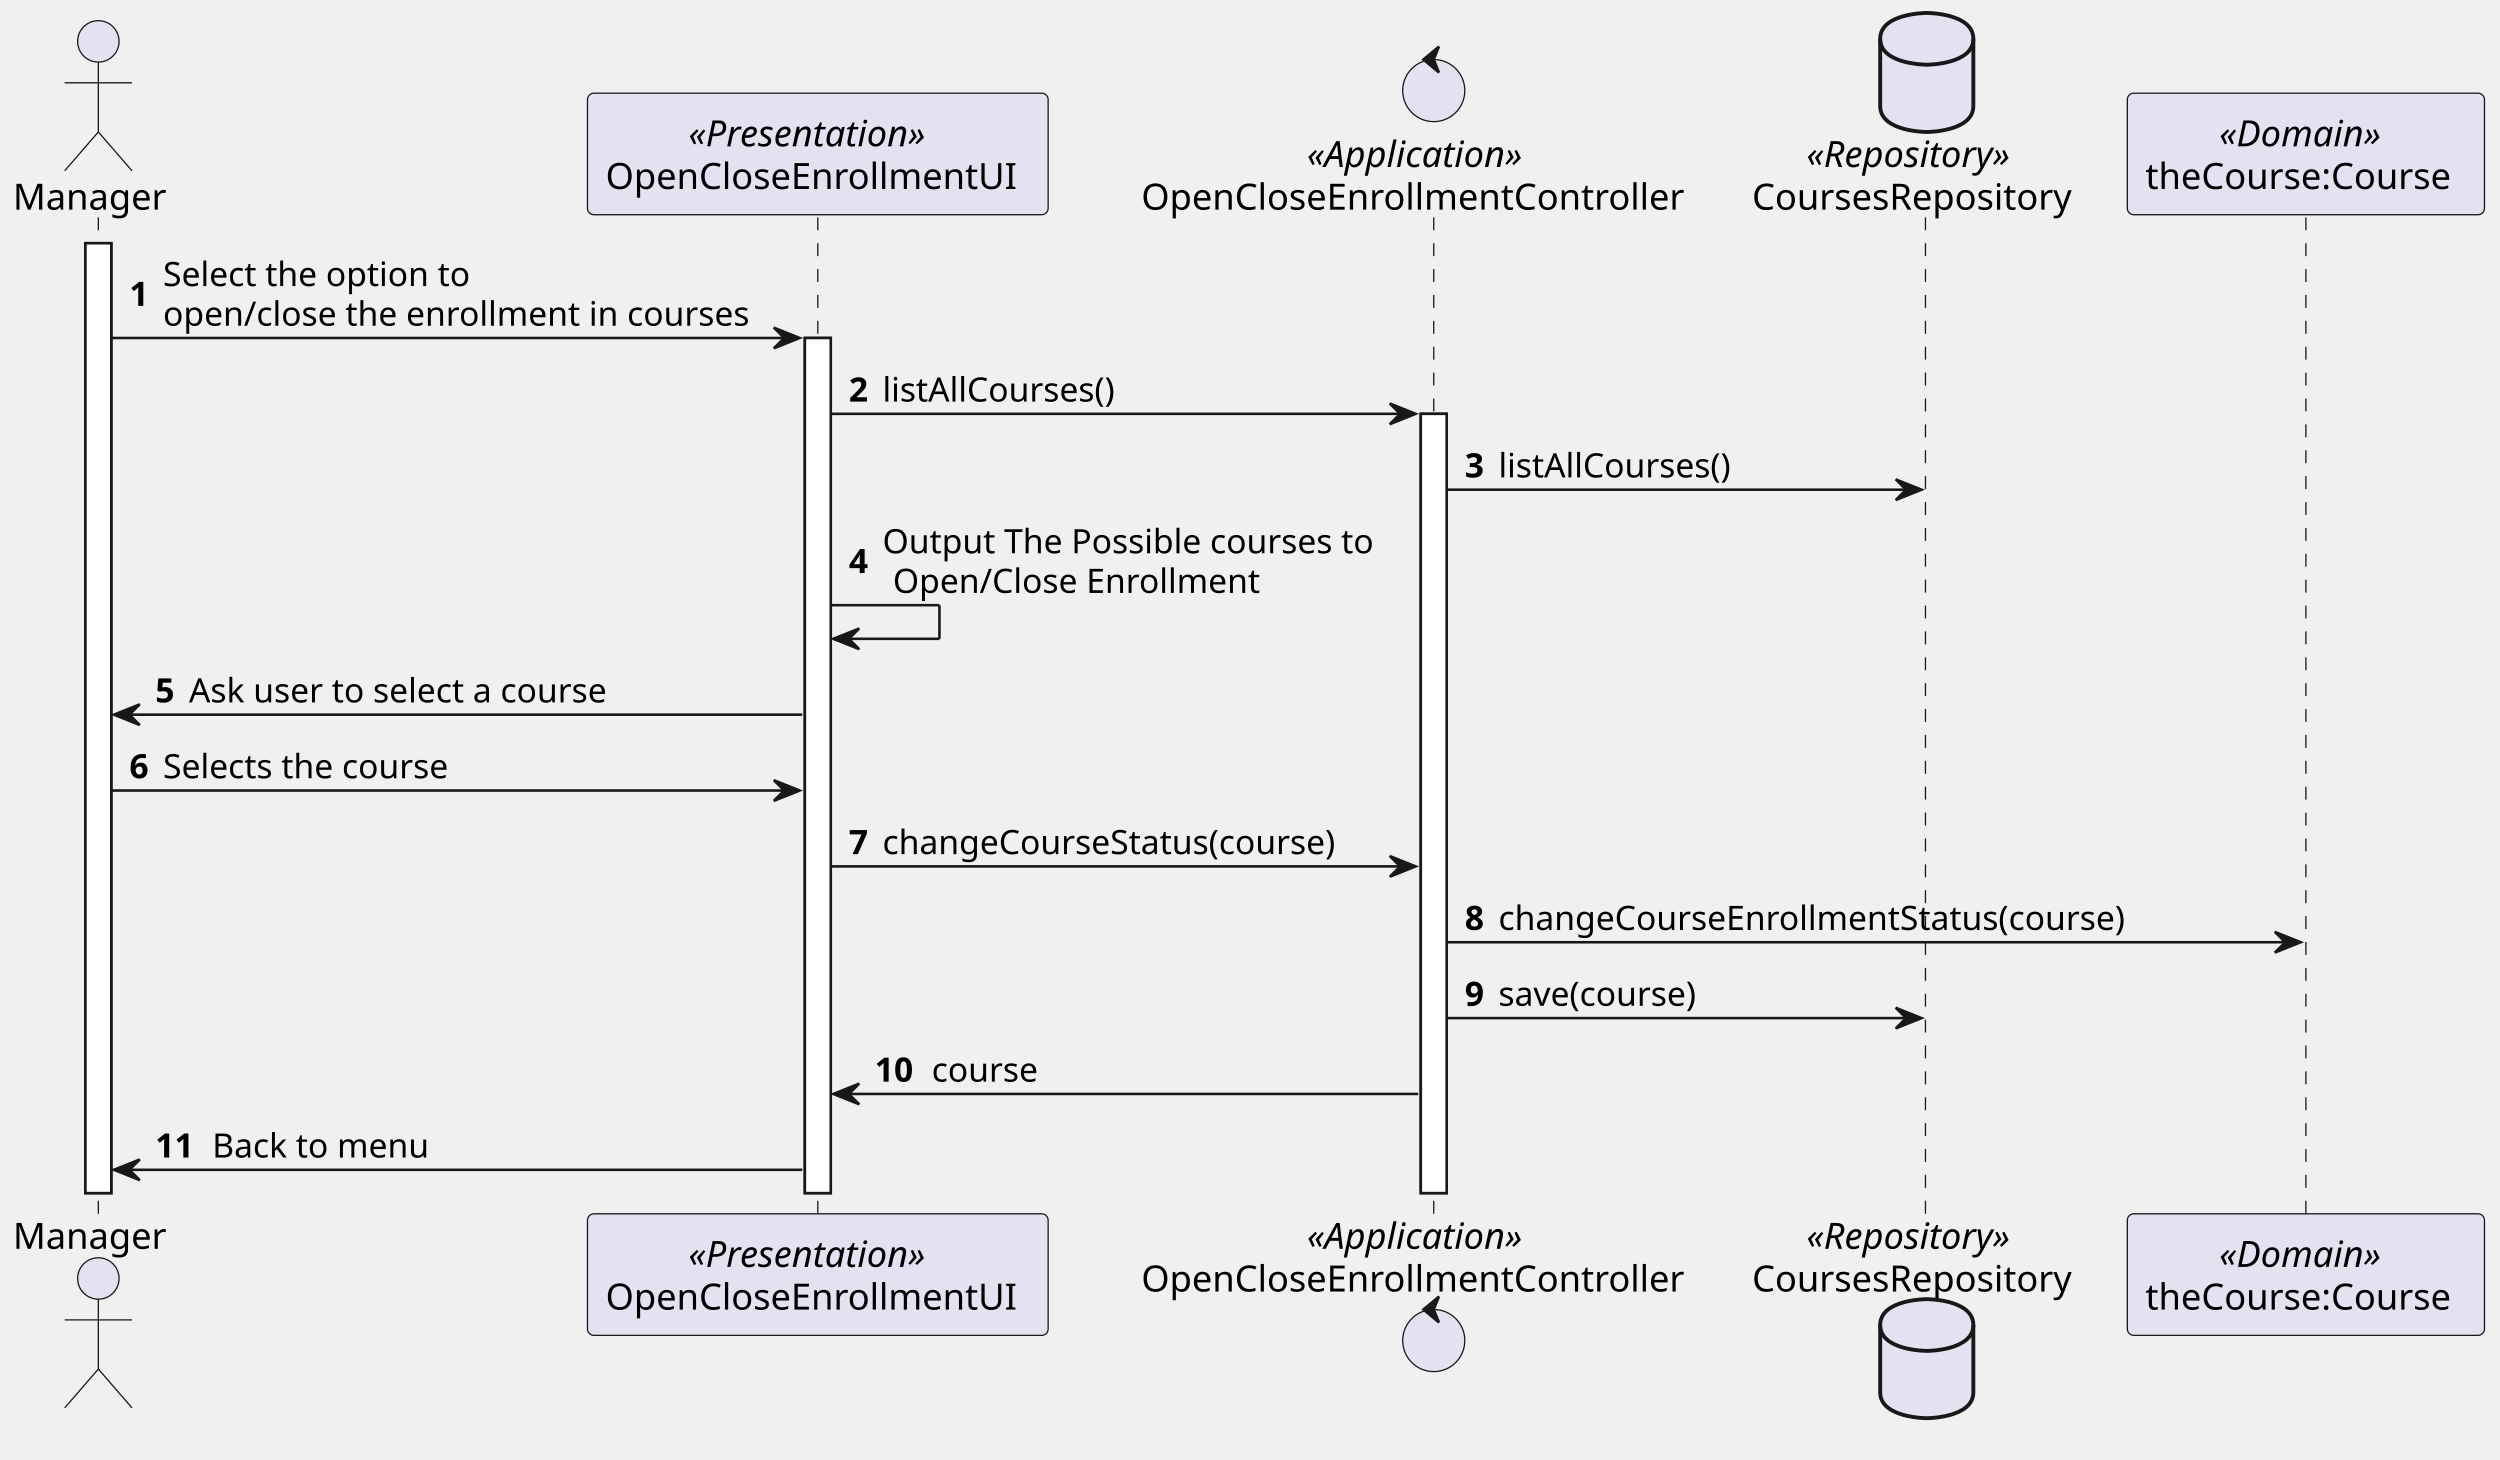
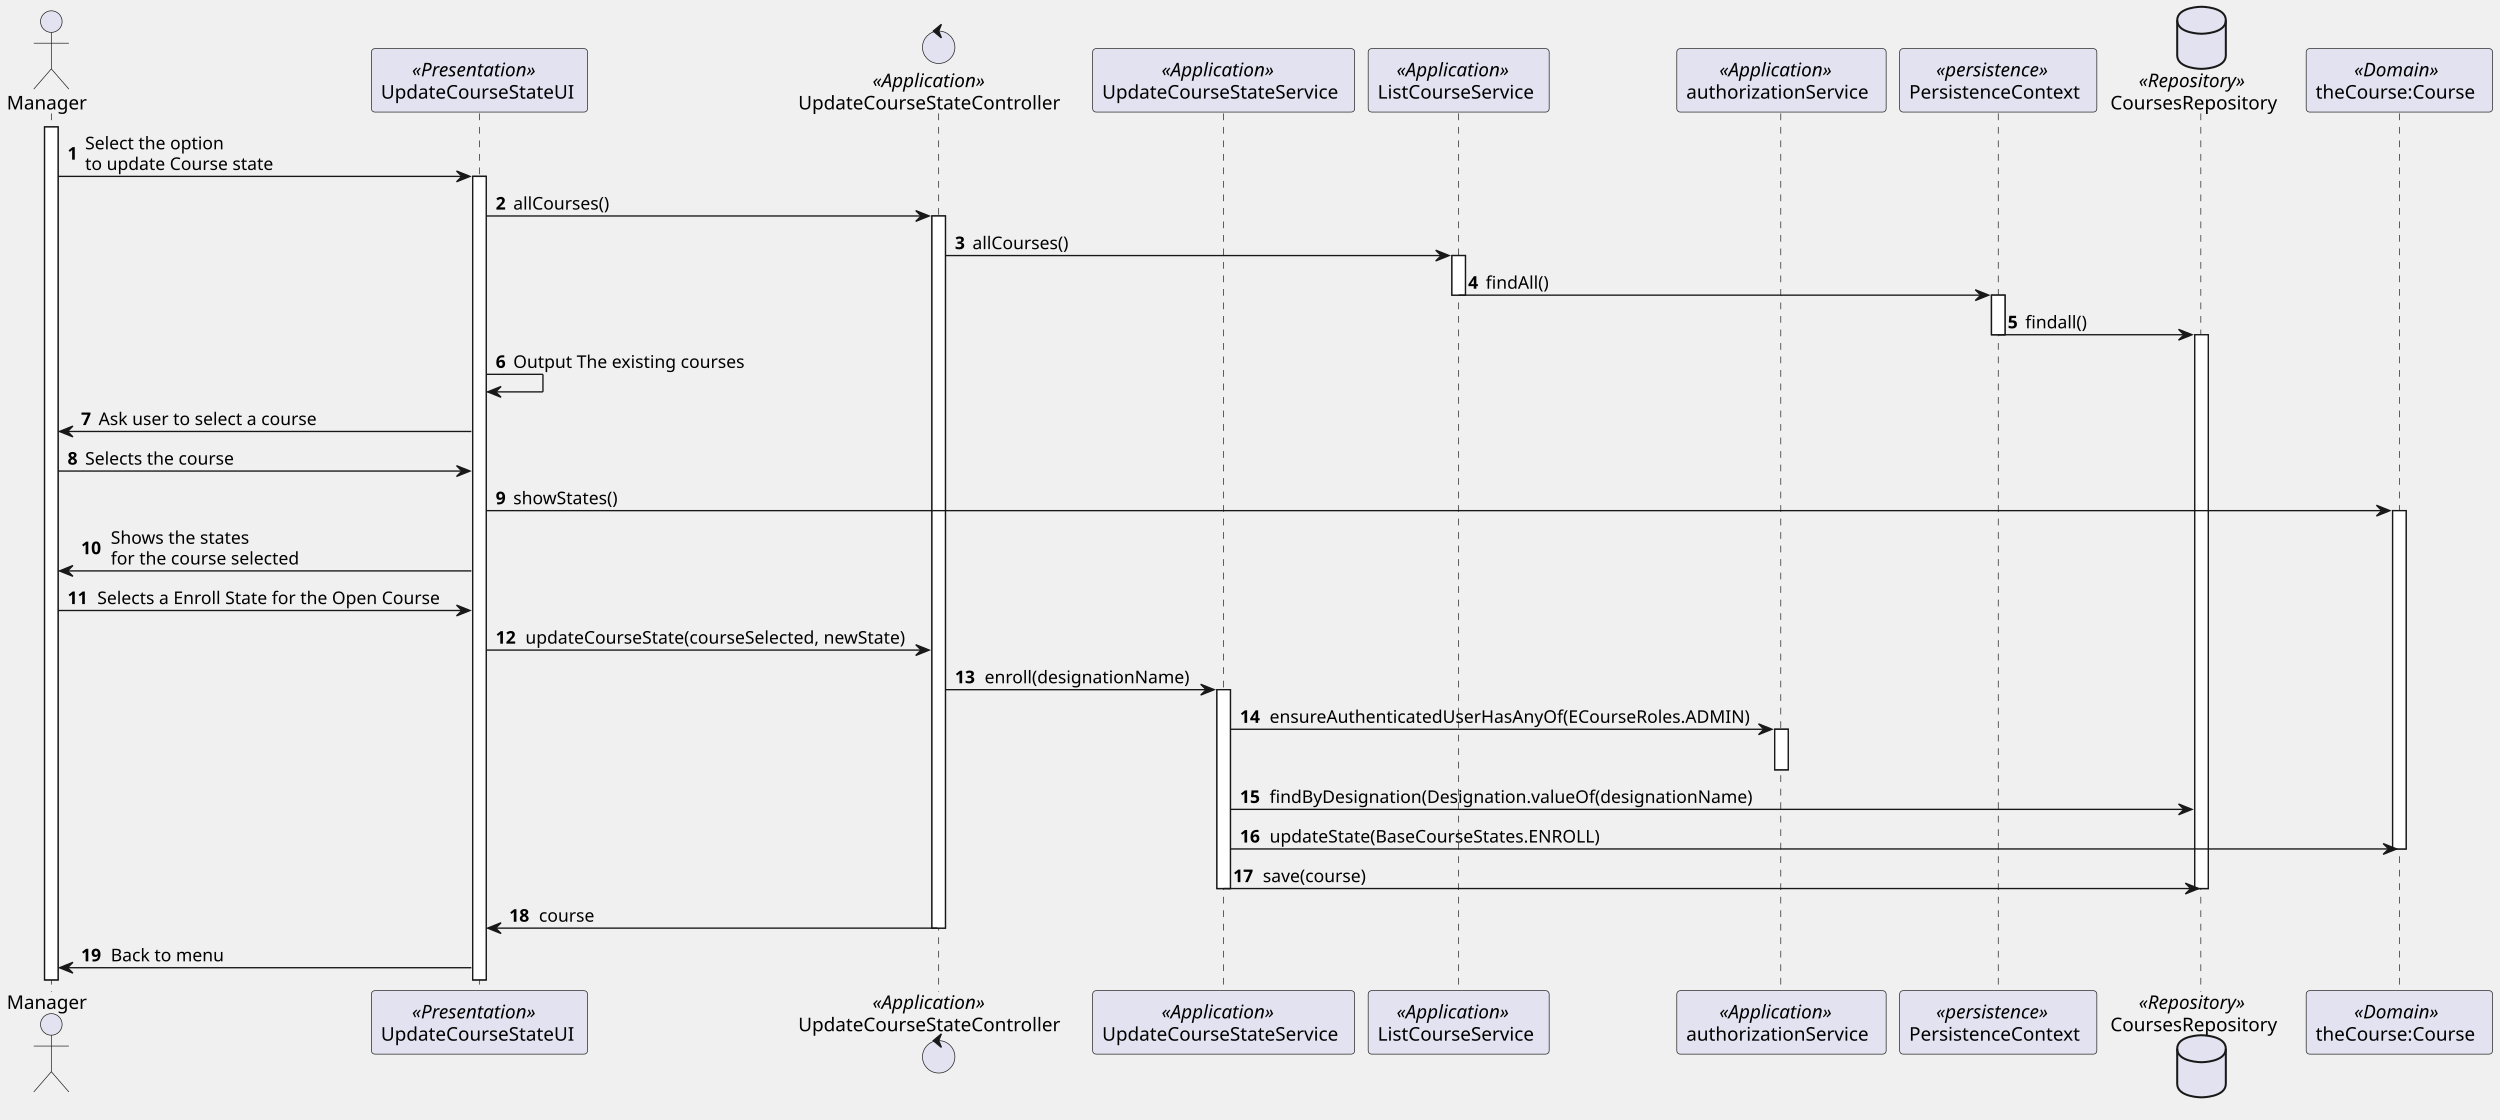
- <svg xmlns="http://www.w3.org/2000/svg" contentStyleType="text/css" height="564px" preserveAspectRatio="none" style="width:966px;height:564px;background:#FFFFFF;" version="1.1" viewBox="0 0 966 564" width="966px" zoomAndPan="magnify">
+ <svg xmlns="http://www.w3.org/2000/svg" contentStyleType="text/css" height="829px" preserveAspectRatio="none" style="width:1851px;height:829px;background:#FFFFFF;" version="1.1" viewBox="0 0 1851 829" width="1851px" zoomAndPan="magnify">
  <defs />
  <g>
-     <rect fill="#FFFFFF" height="367.037" style="stroke:#181818;stroke-width:1.0;" width="10" x="33" y="93.977" />
-     <rect fill="#FFFFFF" height="330.416" style="stroke:#181818;stroke-width:1.0;" width="10" x="311" y="130.598" />
-     <rect fill="#FFFFFF" height="301.106" style="stroke:#181818;stroke-width:1.0;" width="10" x="549" y="159.908" />
-     <line style="stroke:#181818;stroke-width:0.5;stroke-dasharray:5.0,5.0;" x1="38" x2="38" y1="83.977" y2="470.014" />
-     <line style="stroke:#181818;stroke-width:0.5;stroke-dasharray:5.0,5.0;" x1="316" x2="316" y1="83.977" y2="470.014" />
-     <line style="stroke:#181818;stroke-width:0.5;stroke-dasharray:5.0,5.0;" x1="554" x2="554" y1="83.977" y2="470.014" />
-     <line style="stroke:#181818;stroke-width:0.5;stroke-dasharray:5.0,5.0;" x1="744" x2="744" y1="83.977" y2="470.014" />
-     <line style="stroke:#181818;stroke-width:0.5;stroke-dasharray:5.0,5.0;" x1="891" x2="891" y1="83.977" y2="470.014" />
+     <rect fill="#FFFFFF" height="631.521" style="stroke:#181818;stroke-width:1.0;" width="10" x="33" y="93.977" />
+     <rect fill="#FFFFFF" height="594.9" style="stroke:#181818;stroke-width:1.0;" width="10" x="350" y="130.598" />
+     <rect fill="#FFFFFF" height="527.279" style="stroke:#181818;stroke-width:1.0;" width="10" x="690" y="159.908" />
+     <rect fill="#FFFFFF" height="147.242" style="stroke:#181818;stroke-width:1.0;" width="10" x="901" y="510.635" />
+     <rect fill="#FFFFFF" height="29.311" style="stroke:#181818;stroke-width:1.0;" width="10" x="1075" y="189.219" />
+     <rect fill="#FFFFFF" height="30" style="stroke:#181818;stroke-width:1.0;" width="10" x="1314" y="539.945" />
+     <rect fill="#FFFFFF" height="29.311" style="stroke:#181818;stroke-width:1.0;" width="10" x="1474.5" y="218.529" />
+     <rect fill="#FFFFFF" height="410.037" style="stroke:#181818;stroke-width:1.0;" width="10" x="1625" y="247.84" />
+     <rect fill="#FFFFFF" height="250.484" style="stroke:#181818;stroke-width:1.0;" width="10" x="1771.5" y="378.082" />
+     <line style="stroke:#181818;stroke-width:0.5;stroke-dasharray:5.0,5.0;" x1="38" x2="38" y1="83.977" y2="734.498" />
+     <line style="stroke:#181818;stroke-width:0.5;stroke-dasharray:5.0,5.0;" x1="355" x2="355" y1="83.977" y2="734.498" />
+     <line style="stroke:#181818;stroke-width:0.5;stroke-dasharray:5.0,5.0;" x1="695" x2="695" y1="83.977" y2="734.498" />
+     <line style="stroke:#181818;stroke-width:0.5;stroke-dasharray:5.0,5.0;" x1="906" x2="906" y1="83.977" y2="734.498" />
+     <line style="stroke:#181818;stroke-width:0.5;stroke-dasharray:5.0,5.0;" x1="1080" x2="1080" y1="83.977" y2="734.498" />
+     <line style="stroke:#181818;stroke-width:0.5;stroke-dasharray:5.0,5.0;" x1="1318.5" x2="1318.5" y1="83.977" y2="734.498" />
+     <line style="stroke:#181818;stroke-width:0.5;stroke-dasharray:5.0,5.0;" x1="1479.5" x2="1479.5" y1="83.977" y2="734.498" />
+     <line style="stroke:#181818;stroke-width:0.5;stroke-dasharray:5.0,5.0;" x1="1629.5" x2="1629.5" y1="83.977" y2="734.498" />
+     <line style="stroke:#181818;stroke-width:0.5;stroke-dasharray:5.0,5.0;" x1="1776.5" x2="1776.5" y1="83.977" y2="734.498" />
    <text fill="#000000" font-family="sans-serif" font-size="14" lengthAdjust="spacing" textLength="60" x="5" y="81.023">Manager</text>
    <ellipse cx="38" cy="15.988" fill="#E2E2F0" rx="8" ry="8" style="stroke:#181818;stroke-width:0.5;" />
    <path d="M38,23.988 L38,50.988 M25,31.988 L51,31.988 M38,50.988 L25,65.988 M38,50.988 L51,65.988 " fill="none" style="stroke:#181818;stroke-width:0.5;" />
-     <text fill="#000000" font-family="sans-serif" font-size="14" lengthAdjust="spacing" textLength="60" x="5" y="482.549">Manager</text>
-     <ellipse cx="38" cy="494.002" fill="#E2E2F0" rx="8" ry="8" style="stroke:#181818;stroke-width:0.5;" />
-     <path d="M38,502.002 L38,529.002 M25,510.002 L51,510.002 M38,529.002 L25,544.002 M38,529.002 L51,544.002 " fill="none" style="stroke:#181818;stroke-width:0.5;" />
-     <rect fill="#E2E2F0" height="46.977" rx="2.5" ry="2.5" style="stroke:#181818;stroke-width:0.5;" width="178" x="227" y="36" />
-     <text fill="#000000" font-family="sans-serif" font-size="14" font-style="italic" lengthAdjust="spacing" textLength="100" x="266" y="56.535">«Presentation»</text>
-     <text fill="#000000" font-family="sans-serif" font-size="14" lengthAdjust="spacing" textLength="164" x="234" y="73.023">OpenCloseEnrollmentUI</text>
-     <rect fill="#E2E2F0" height="46.977" rx="2.5" ry="2.5" style="stroke:#181818;stroke-width:0.5;" width="178" x="227" y="469.014" />
-     <text fill="#000000" font-family="sans-serif" font-size="14" font-style="italic" lengthAdjust="spacing" textLength="100" x="266" y="489.549">«Presentation»</text>
-     <text fill="#000000" font-family="sans-serif" font-size="14" lengthAdjust="spacing" textLength="164" x="234" y="506.037">OpenCloseEnrollmentUI</text>
-     <text fill="#000000" font-family="sans-serif" font-size="14" font-style="italic" lengthAdjust="spacing" textLength="92" x="505" y="64.535">«Application»</text>
-     <text fill="#000000" font-family="sans-serif" font-size="14" lengthAdjust="spacing" textLength="220" x="441" y="81.023">OpenCloseEnrollmentController</text>
-     <ellipse cx="554" cy="35" fill="#E2E2F0" rx="12" ry="12" style="stroke:#181818;stroke-width:0.5;" />
-     <polygon fill="#181818" points="550,23,556,18,554,23,556,28,550,23" style="stroke:#181818;stroke-width:1.0;" />
-     <text fill="#000000" font-family="sans-serif" font-size="14" font-style="italic" lengthAdjust="spacing" textLength="92" x="505" y="482.549">«Application»</text>
-     <text fill="#000000" font-family="sans-serif" font-size="14" lengthAdjust="spacing" textLength="220" x="441" y="499.037">OpenCloseEnrollmentController</text>
-     <ellipse cx="554" cy="517.99" fill="#E2E2F0" rx="12" ry="12" style="stroke:#181818;stroke-width:0.5;" />
-     <polygon fill="#181818" points="550,505.99,556,500.99,554,505.99,556,510.99,550,505.99" style="stroke:#181818;stroke-width:1.0;" />
-     <text fill="#000000" font-family="sans-serif" font-size="14" font-style="italic" lengthAdjust="spacing" textLength="87" x="698" y="64.535">«Repository»</text>
-     <text fill="#000000" font-family="sans-serif" font-size="14" lengthAdjust="spacing" textLength="129" x="677" y="81.023">CoursesRepository</text>
-     <path d="M726.5,15 C726.5,5 744.5,5 744.5,5 C744.5,5 762.5,5 762.5,15 L762.5,41 C762.5,51 744.5,51 744.5,51 C744.5,51 726.5,51 726.5,41 L726.5,15 " fill="#E2E2F0" style="stroke:#181818;stroke-width:1.5;" />
-     <path d="M726.5,15 C726.5,25 744.5,25 744.5,25 C744.5,25 762.5,25 762.5,15 " fill="none" style="stroke:#181818;stroke-width:1.5;" />
-     <text fill="#000000" font-family="sans-serif" font-size="14" font-style="italic" lengthAdjust="spacing" textLength="87" x="698" y="482.549">«Repository»</text>
-     <text fill="#000000" font-family="sans-serif" font-size="14" lengthAdjust="spacing" textLength="129" x="677" y="499.037">CoursesRepository</text>
-     <path d="M726.5,511.99 C726.5,501.99 744.5,501.99 744.5,501.99 C744.5,501.99 762.5,501.99 762.5,511.99 L762.5,537.99 C762.5,547.99 744.5,547.99 744.5,547.99 C744.5,547.99 726.5,547.99 726.5,537.99 L726.5,511.99 " fill="#E2E2F0" style="stroke:#181818;stroke-width:1.5;" />
-     <path d="M726.5,511.99 C726.5,521.99 744.5,521.99 744.5,521.99 C744.5,521.99 762.5,521.99 762.5,511.99 " fill="none" style="stroke:#181818;stroke-width:1.5;" />
-     <rect fill="#E2E2F0" height="46.977" rx="2.5" ry="2.5" style="stroke:#181818;stroke-width:0.5;" width="138" x="822" y="36" />
-     <text fill="#000000" font-family="sans-serif" font-size="14" font-style="italic" lengthAdjust="spacing" textLength="67" x="857.5" y="56.535">«Domain»</text>
-     <text fill="#000000" font-family="sans-serif" font-size="14" lengthAdjust="spacing" textLength="124" x="829" y="73.023">theCourse:Course</text>
-     <rect fill="#E2E2F0" height="46.977" rx="2.5" ry="2.5" style="stroke:#181818;stroke-width:0.5;" width="138" x="822" y="469.014" />
-     <text fill="#000000" font-family="sans-serif" font-size="14" font-style="italic" lengthAdjust="spacing" textLength="67" x="857.5" y="489.549">«Domain»</text>
-     <text fill="#000000" font-family="sans-serif" font-size="14" lengthAdjust="spacing" textLength="124" x="829" y="506.037">theCourse:Course</text>
-     <rect fill="#FFFFFF" height="367.037" style="stroke:#181818;stroke-width:1.0;" width="10" x="33" y="93.977" />
-     <rect fill="#FFFFFF" height="330.416" style="stroke:#181818;stroke-width:1.0;" width="10" x="311" y="130.598" />
-     <rect fill="#FFFFFF" height="301.106" style="stroke:#181818;stroke-width:1.0;" width="10" x="549" y="159.908" />
-     <polygon fill="#181818" points="299,126.598,309,130.598,299,134.598,303,130.598" style="stroke:#181818;stroke-width:1.0;" />
-     <line style="stroke:#181818;stroke-width:1.0;" x1="43" x2="305" y1="130.598" y2="130.598" />
+     <text fill="#000000" font-family="sans-serif" font-size="14" lengthAdjust="spacing" textLength="60" x="5" y="747.033">Manager</text>
+     <ellipse cx="38" cy="758.486" fill="#E2E2F0" rx="8" ry="8" style="stroke:#181818;stroke-width:0.5;" />
+     <path d="M38,766.486 L38,793.486 M25,774.486 L51,774.486 M38,793.486 L25,808.486 M38,793.486 L51,808.486 " fill="none" style="stroke:#181818;stroke-width:0.5;" />
+     <rect fill="#E2E2F0" height="46.977" rx="2.5" ry="2.5" style="stroke:#181818;stroke-width:0.5;" width="160" x="275" y="36" />
+     <text fill="#000000" font-family="sans-serif" font-size="14" font-style="italic" lengthAdjust="spacing" textLength="100" x="305" y="56.535">«Presentation»</text>
+     <text fill="#000000" font-family="sans-serif" font-size="14" lengthAdjust="spacing" textLength="146" x="282" y="73.023">UpdateCourseStateUI</text>
+     <rect fill="#E2E2F0" height="46.977" rx="2.5" ry="2.5" style="stroke:#181818;stroke-width:0.5;" width="160" x="275" y="733.498" />
+     <text fill="#000000" font-family="sans-serif" font-size="14" font-style="italic" lengthAdjust="spacing" textLength="100" x="305" y="754.033">«Presentation»</text>
+     <text fill="#000000" font-family="sans-serif" font-size="14" lengthAdjust="spacing" textLength="146" x="282" y="770.521">UpdateCourseStateUI</text>
+     <text fill="#000000" font-family="sans-serif" font-size="14" font-style="italic" lengthAdjust="spacing" textLength="92" x="646" y="64.535">«Application»</text>
+     <text fill="#000000" font-family="sans-serif" font-size="14" lengthAdjust="spacing" textLength="202" x="591" y="81.023">UpdateCourseStateController</text>
+     <ellipse cx="695" cy="35" fill="#E2E2F0" rx="12" ry="12" style="stroke:#181818;stroke-width:0.5;" />
+     <polygon fill="#181818" points="691,23,697,18,695,23,697,28,691,23" style="stroke:#181818;stroke-width:1.0;" />
+     <text fill="#000000" font-family="sans-serif" font-size="14" font-style="italic" lengthAdjust="spacing" textLength="92" x="646" y="747.033">«Application»</text>
+     <text fill="#000000" font-family="sans-serif" font-size="14" lengthAdjust="spacing" textLength="202" x="591" y="763.521">UpdateCourseStateController</text>
+     <ellipse cx="695" cy="782.475" fill="#E2E2F0" rx="12" ry="12" style="stroke:#181818;stroke-width:0.5;" />
+     <polygon fill="#181818" points="691,770.475,697,765.475,695,770.475,697,775.475,691,770.475" style="stroke:#181818;stroke-width:1.0;" />
+     <rect fill="#E2E2F0" height="46.977" rx="2.5" ry="2.5" style="stroke:#181818;stroke-width:0.5;" width="194" x="809" y="36" />
+     <text fill="#000000" font-family="sans-serif" font-size="14" font-style="italic" lengthAdjust="spacing" textLength="92" x="860" y="56.535">«Application»</text>
+     <text fill="#000000" font-family="sans-serif" font-size="14" lengthAdjust="spacing" textLength="180" x="816" y="73.023">UpdateCourseStateService</text>
+     <rect fill="#E2E2F0" height="46.977" rx="2.5" ry="2.5" style="stroke:#181818;stroke-width:0.5;" width="194" x="809" y="733.498" />
+     <text fill="#000000" font-family="sans-serif" font-size="14" font-style="italic" lengthAdjust="spacing" textLength="92" x="860" y="754.033">«Application»</text>
+     <text fill="#000000" font-family="sans-serif" font-size="14" lengthAdjust="spacing" textLength="180" x="816" y="770.521">UpdateCourseStateService</text>
+     <rect fill="#E2E2F0" height="46.977" rx="2.5" ry="2.5" style="stroke:#181818;stroke-width:0.5;" width="134" x="1013" y="36" />
+     <text fill="#000000" font-family="sans-serif" font-size="14" font-style="italic" lengthAdjust="spacing" textLength="92" x="1034" y="56.535">«Application»</text>
+     <text fill="#000000" font-family="sans-serif" font-size="14" lengthAdjust="spacing" textLength="120" x="1020" y="73.023">ListCourseService</text>
+     <rect fill="#E2E2F0" height="46.977" rx="2.5" ry="2.5" style="stroke:#181818;stroke-width:0.5;" width="134" x="1013" y="733.498" />
+     <text fill="#000000" font-family="sans-serif" font-size="14" font-style="italic" lengthAdjust="spacing" textLength="92" x="1034" y="754.033">«Application»</text>
+     <text fill="#000000" font-family="sans-serif" font-size="14" lengthAdjust="spacing" textLength="120" x="1020" y="770.521">ListCourseService</text>
+     <rect fill="#E2E2F0" height="46.977" rx="2.5" ry="2.5" style="stroke:#181818;stroke-width:0.5;" width="155" x="1241.5" y="36" />
+     <text fill="#000000" font-family="sans-serif" font-size="14" font-style="italic" lengthAdjust="spacing" textLength="92" x="1273" y="56.535">«Application»</text>
+     <text fill="#000000" font-family="sans-serif" font-size="14" lengthAdjust="spacing" textLength="141" x="1248.5" y="73.023">authorizationService</text>
+     <rect fill="#E2E2F0" height="46.977" rx="2.5" ry="2.5" style="stroke:#181818;stroke-width:0.5;" width="155" x="1241.5" y="733.498" />
+     <text fill="#000000" font-family="sans-serif" font-size="14" font-style="italic" lengthAdjust="spacing" textLength="92" x="1273" y="754.033">«Application»</text>
+     <text fill="#000000" font-family="sans-serif" font-size="14" lengthAdjust="spacing" textLength="141" x="1248.5" y="770.521">authorizationService</text>
+     <rect fill="#E2E2F0" height="46.977" rx="2.5" ry="2.5" style="stroke:#181818;stroke-width:0.5;" width="146" x="1406.5" y="36" />
+     <text fill="#000000" font-family="sans-serif" font-size="14" font-style="italic" lengthAdjust="spacing" textLength="92" x="1433.5" y="56.535">«persistence»</text>
+     <text fill="#000000" font-family="sans-serif" font-size="14" lengthAdjust="spacing" textLength="132" x="1413.5" y="73.023">PersistenceContext</text>
+     <rect fill="#E2E2F0" height="46.977" rx="2.5" ry="2.5" style="stroke:#181818;stroke-width:0.5;" width="146" x="1406.5" y="733.498" />
+     <text fill="#000000" font-family="sans-serif" font-size="14" font-style="italic" lengthAdjust="spacing" textLength="92" x="1433.5" y="754.033">«persistence»</text>
+     <text fill="#000000" font-family="sans-serif" font-size="14" lengthAdjust="spacing" textLength="132" x="1413.5" y="770.521">PersistenceContext</text>
+     <text fill="#000000" font-family="sans-serif" font-size="14" font-style="italic" lengthAdjust="spacing" textLength="87" x="1583.5" y="64.535">«Repository»</text>
+     <text fill="#000000" font-family="sans-serif" font-size="14" lengthAdjust="spacing" textLength="129" x="1562.5" y="81.023">CoursesRepository</text>
+     <path d="M1612,15 C1612,5 1630,5 1630,5 C1630,5 1648,5 1648,15 L1648,41 C1648,51 1630,51 1630,51 C1630,51 1612,51 1612,41 L1612,15 " fill="#E2E2F0" style="stroke:#181818;stroke-width:1.5;" />
+     <path d="M1612,15 C1612,25 1630,25 1630,25 C1630,25 1648,25 1648,15 " fill="none" style="stroke:#181818;stroke-width:1.5;" />
+     <text fill="#000000" font-family="sans-serif" font-size="14" font-style="italic" lengthAdjust="spacing" textLength="87" x="1583.5" y="747.033">«Repository»</text>
+     <text fill="#000000" font-family="sans-serif" font-size="14" lengthAdjust="spacing" textLength="129" x="1562.5" y="763.521">CoursesRepository</text>
+     <path d="M1612,776.475 C1612,766.475 1630,766.475 1630,766.475 C1630,766.475 1648,766.475 1648,776.475 L1648,802.475 C1648,812.475 1630,812.475 1630,812.475 C1630,812.475 1612,812.475 1612,802.475 L1612,776.475 " fill="#E2E2F0" style="stroke:#181818;stroke-width:1.5;" />
+     <path d="M1612,776.475 C1612,786.475 1630,786.475 1630,786.475 C1630,786.475 1648,786.475 1648,776.475 " fill="none" style="stroke:#181818;stroke-width:1.5;" />
+     <rect fill="#E2E2F0" height="46.977" rx="2.5" ry="2.5" style="stroke:#181818;stroke-width:0.5;" width="138" x="1707.5" y="36" />
+     <text fill="#000000" font-family="sans-serif" font-size="14" font-style="italic" lengthAdjust="spacing" textLength="67" x="1743" y="56.535">«Domain»</text>
+     <text fill="#000000" font-family="sans-serif" font-size="14" lengthAdjust="spacing" textLength="124" x="1714.5" y="73.023">theCourse:Course</text>
+     <rect fill="#E2E2F0" height="46.977" rx="2.5" ry="2.5" style="stroke:#181818;stroke-width:0.5;" width="138" x="1707.5" y="733.498" />
+     <text fill="#000000" font-family="sans-serif" font-size="14" font-style="italic" lengthAdjust="spacing" textLength="67" x="1743" y="754.033">«Domain»</text>
+     <text fill="#000000" font-family="sans-serif" font-size="14" lengthAdjust="spacing" textLength="124" x="1714.5" y="770.521">theCourse:Course</text>
+     <rect fill="#FFFFFF" height="631.521" style="stroke:#181818;stroke-width:1.0;" width="10" x="33" y="93.977" />
+     <rect fill="#FFFFFF" height="594.9" style="stroke:#181818;stroke-width:1.0;" width="10" x="350" y="130.598" />
+     <rect fill="#FFFFFF" height="527.279" style="stroke:#181818;stroke-width:1.0;" width="10" x="690" y="159.908" />
+     <rect fill="#FFFFFF" height="147.242" style="stroke:#181818;stroke-width:1.0;" width="10" x="901" y="510.635" />
+     <rect fill="#FFFFFF" height="29.311" style="stroke:#181818;stroke-width:1.0;" width="10" x="1075" y="189.219" />
+     <rect fill="#FFFFFF" height="30" style="stroke:#181818;stroke-width:1.0;" width="10" x="1314" y="539.945" />
+     <rect fill="#FFFFFF" height="29.311" style="stroke:#181818;stroke-width:1.0;" width="10" x="1474.5" y="218.529" />
+     <rect fill="#FFFFFF" height="410.037" style="stroke:#181818;stroke-width:1.0;" width="10" x="1625" y="247.84" />
+     <rect fill="#FFFFFF" height="250.484" style="stroke:#181818;stroke-width:1.0;" width="10" x="1771.5" y="378.082" />
+     <polygon fill="#181818" points="338,126.598,348,130.598,338,134.598,342,130.598" style="stroke:#181818;stroke-width:1.0;" />
+     <line style="stroke:#181818;stroke-width:1.0;" x1="43" x2="344" y1="130.598" y2="130.598" />
    <text fill="#000000" font-family="sans-serif" font-size="13" font-weight="bold" lengthAdjust="spacing" textLength="9" x="50" y="118.2">1</text>
-     <text fill="#000000" font-family="sans-serif" font-size="13" lengthAdjust="spacing" textLength="123" x="63" y="110.545">Select the option to</text>
-     <text fill="#000000" font-family="sans-serif" font-size="13" lengthAdjust="spacing" textLength="236" x="63" y="125.856">open/close the enrollment in courses</text>
-     <polygon fill="#181818" points="537,155.908,547,159.908,537,163.908,541,159.908" style="stroke:#181818;stroke-width:1.0;" />
-     <line style="stroke:#181818;stroke-width:1.0;" x1="321" x2="543" y1="159.908" y2="159.908" />
-     <text fill="#000000" font-family="sans-serif" font-size="13" font-weight="bold" lengthAdjust="spacing" textLength="9" x="328" y="155.166">2</text>
-     <text fill="#000000" font-family="sans-serif" font-size="13" lengthAdjust="spacing" textLength="96" x="341" y="155.166">listAllCourses()</text>
-     <polygon fill="#181818" points="732.5,185.219,742.5,189.219,732.5,193.219,736.5,189.219" style="stroke:#181818;stroke-width:1.0;" />
-     <line style="stroke:#181818;stroke-width:1.0;" x1="559" x2="738.5" y1="189.219" y2="189.219" />
-     <text fill="#000000" font-family="sans-serif" font-size="13" font-weight="bold" lengthAdjust="spacing" textLength="9" x="566" y="184.477">3</text>
-     <text fill="#000000" font-family="sans-serif" font-size="13" lengthAdjust="spacing" textLength="96" x="579" y="184.477">listAllCourses()</text>
-     <line style="stroke:#181818;stroke-width:1.0;" x1="321" x2="363" y1="233.84" y2="233.84" />
-     <line style="stroke:#181818;stroke-width:1.0;" x1="363" x2="363" y1="233.84" y2="246.84" />
-     <line style="stroke:#181818;stroke-width:1.0;" x1="322" x2="363" y1="246.84" y2="246.84" />
-     <polygon fill="#181818" points="332,242.84,322,246.84,332,250.84,328,246.84" style="stroke:#181818;stroke-width:1.0;" />
-     <text fill="#000000" font-family="sans-serif" font-size="13" font-weight="bold" lengthAdjust="spacing" textLength="9" x="328" y="221.442">4</text>
-     <text fill="#000000" font-family="sans-serif" font-size="13" lengthAdjust="spacing" textLength="197" x="341" y="213.787">Output The Possible courses to</text>
-     <text fill="#000000" font-family="sans-serif" font-size="13" lengthAdjust="spacing" textLength="147" x="345" y="229.098">Open/Close Enrollment</text>
-     <polygon fill="#181818" points="54,272.15,44,276.15,54,280.15,50,276.15" style="stroke:#181818;stroke-width:1.0;" />
-     <line style="stroke:#181818;stroke-width:1.0;" x1="48" x2="310" y1="276.15" y2="276.15" />
-     <text fill="#000000" font-family="sans-serif" font-size="13" font-weight="bold" lengthAdjust="spacing" textLength="9" x="60" y="271.408">5</text>
-     <text fill="#000000" font-family="sans-serif" font-size="13" lengthAdjust="spacing" textLength="170" x="73" y="271.408">Ask user to select a course</text>
-     <polygon fill="#181818" points="299,301.461,309,305.461,299,309.461,303,305.461" style="stroke:#181818;stroke-width:1.0;" />
-     <line style="stroke:#181818;stroke-width:1.0;" x1="43" x2="305" y1="305.461" y2="305.461" />
-     <text fill="#000000" font-family="sans-serif" font-size="13" font-weight="bold" lengthAdjust="spacing" textLength="9" x="50" y="300.719">6</text>
-     <text fill="#000000" font-family="sans-serif" font-size="13" lengthAdjust="spacing" textLength="114" x="63" y="300.719">Selects the course</text>
-     <polygon fill="#181818" points="537,330.772,547,334.772,537,338.772,541,334.772" style="stroke:#181818;stroke-width:1.0;" />
-     <line style="stroke:#181818;stroke-width:1.0;" x1="321" x2="543" y1="334.772" y2="334.772" />
-     <text fill="#000000" font-family="sans-serif" font-size="13" font-weight="bold" lengthAdjust="spacing" textLength="9" x="328" y="330.029">7</text>
-     <text fill="#000000" font-family="sans-serif" font-size="13" lengthAdjust="spacing" textLength="178" x="341" y="330.029">changeCourseStatus(course)</text>
-     <polygon fill="#181818" points="879,360.082,889,364.082,879,368.082,883,364.082" style="stroke:#181818;stroke-width:1.0;" />
-     <line style="stroke:#181818;stroke-width:1.0;" x1="559" x2="885" y1="364.082" y2="364.082" />
-     <text fill="#000000" font-family="sans-serif" font-size="13" font-weight="bold" lengthAdjust="spacing" textLength="9" x="566" y="359.34">8</text>
-     <text fill="#000000" font-family="sans-serif" font-size="13" lengthAdjust="spacing" textLength="246" x="579" y="359.34">changeCourseEnrollmentStatus(course)</text>
-     <polygon fill="#181818" points="732.5,389.393,742.5,393.393,732.5,397.393,736.5,393.393" style="stroke:#181818;stroke-width:1.0;" />
-     <line style="stroke:#181818;stroke-width:1.0;" x1="559" x2="738.5" y1="393.393" y2="393.393" />
-     <text fill="#000000" font-family="sans-serif" font-size="13" font-weight="bold" lengthAdjust="spacing" textLength="9" x="566" y="388.65">9</text>
-     <text fill="#000000" font-family="sans-serif" font-size="13" lengthAdjust="spacing" textLength="78" x="579" y="388.65">save(course)</text>
-     <polygon fill="#181818" points="332,418.703,322,422.703,332,426.703,328,422.703" style="stroke:#181818;stroke-width:1.0;" />
-     <line style="stroke:#181818;stroke-width:1.0;" x1="326" x2="548" y1="422.703" y2="422.703" />
-     <text fill="#000000" font-family="sans-serif" font-size="13" font-weight="bold" lengthAdjust="spacing" textLength="18" x="338" y="417.961">10</text>
-     <text fill="#000000" font-family="sans-serif" font-size="13" lengthAdjust="spacing" textLength="42" x="360" y="417.961">course</text>
-     <polygon fill="#181818" points="54,448.014,44,452.014,54,456.014,50,452.014" style="stroke:#181818;stroke-width:1.0;" />
-     <line style="stroke:#181818;stroke-width:1.0;" x1="48" x2="310" y1="452.014" y2="452.014" />
-     <text fill="#000000" font-family="sans-serif" font-size="13" font-weight="bold" lengthAdjust="spacing" textLength="18" x="60" y="447.272">11</text>
-     <text fill="#000000" font-family="sans-serif" font-size="13" lengthAdjust="spacing" textLength="85" x="82" y="447.272">Back to menu</text>
+     <text fill="#000000" font-family="sans-serif" font-size="13" lengthAdjust="spacing" textLength="106" x="63" y="110.545">Select the option</text>
+     <text fill="#000000" font-family="sans-serif" font-size="13" lengthAdjust="spacing" textLength="143" x="63" y="125.856">to update Course state</text>
+     <polygon fill="#181818" points="678,155.908,688,159.908,678,163.908,682,159.908" style="stroke:#181818;stroke-width:1.0;" />
+     <line style="stroke:#181818;stroke-width:1.0;" x1="360" x2="684" y1="159.908" y2="159.908" />
+     <text fill="#000000" font-family="sans-serif" font-size="13" font-weight="bold" lengthAdjust="spacing" textLength="9" x="367" y="155.166">2</text>
+     <text fill="#000000" font-family="sans-serif" font-size="13" lengthAdjust="spacing" textLength="74" x="380" y="155.166">allCourses()</text>
+     <polygon fill="#181818" points="1063,185.219,1073,189.219,1063,193.219,1067,189.219" style="stroke:#181818;stroke-width:1.0;" />
+     <line style="stroke:#181818;stroke-width:1.0;" x1="700" x2="1069" y1="189.219" y2="189.219" />
+     <text fill="#000000" font-family="sans-serif" font-size="13" font-weight="bold" lengthAdjust="spacing" textLength="9" x="707" y="184.477">3</text>
+     <text fill="#000000" font-family="sans-serif" font-size="13" lengthAdjust="spacing" textLength="74" x="720" y="184.477">allCourses()</text>
+     <polygon fill="#181818" points="1462.5,214.529,1472.5,218.529,1462.5,222.529,1466.5,218.529" style="stroke:#181818;stroke-width:1.0;" />
+     <line style="stroke:#181818;stroke-width:1.0;" x1="1080" x2="1468.5" y1="218.529" y2="218.529" />
+     <text fill="#000000" font-family="sans-serif" font-size="13" font-weight="bold" lengthAdjust="spacing" textLength="9" x="1087" y="213.787">4</text>
+     <text fill="#000000" font-family="sans-serif" font-size="13" lengthAdjust="spacing" textLength="50" x="1100" y="213.787">findAll()</text>
+     <polygon fill="#181818" points="1613,243.84,1623,247.84,1613,251.84,1617,247.84" style="stroke:#181818;stroke-width:1.0;" />
+     <line style="stroke:#181818;stroke-width:1.0;" x1="1479.5" x2="1619" y1="247.84" y2="247.84" />
+     <text fill="#000000" font-family="sans-serif" font-size="13" font-weight="bold" lengthAdjust="spacing" textLength="9" x="1486.5" y="243.098">5</text>
+     <text fill="#000000" font-family="sans-serif" font-size="13" lengthAdjust="spacing" textLength="48" x="1499.5" y="243.098">findall()</text>
+     <line style="stroke:#181818;stroke-width:1.0;" x1="360" x2="402" y1="277.15" y2="277.15" />
+     <line style="stroke:#181818;stroke-width:1.0;" x1="402" x2="402" y1="277.15" y2="290.15" />
+     <line style="stroke:#181818;stroke-width:1.0;" x1="361" x2="402" y1="290.15" y2="290.15" />
+     <polygon fill="#181818" points="371,286.15,361,290.15,371,294.15,367,290.15" style="stroke:#181818;stroke-width:1.0;" />
+     <text fill="#000000" font-family="sans-serif" font-size="13" font-weight="bold" lengthAdjust="spacing" textLength="9" x="367" y="272.408">6</text>
+     <text fill="#000000" font-family="sans-serif" font-size="13" lengthAdjust="spacing" textLength="179" x="380" y="272.408">Output The existing courses</text>
+     <polygon fill="#181818" points="54,315.461,44,319.461,54,323.461,50,319.461" style="stroke:#181818;stroke-width:1.0;" />
+     <line style="stroke:#181818;stroke-width:1.0;" x1="48" x2="349" y1="319.461" y2="319.461" />
+     <text fill="#000000" font-family="sans-serif" font-size="13" font-weight="bold" lengthAdjust="spacing" textLength="9" x="60" y="314.719">7</text>
+     <text fill="#000000" font-family="sans-serif" font-size="13" lengthAdjust="spacing" textLength="170" x="73" y="314.719">Ask user to select a course</text>
+     <polygon fill="#181818" points="338,344.772,348,348.772,338,352.772,342,348.772" style="stroke:#181818;stroke-width:1.0;" />
+     <line style="stroke:#181818;stroke-width:1.0;" x1="43" x2="344" y1="348.772" y2="348.772" />
+     <text fill="#000000" font-family="sans-serif" font-size="13" font-weight="bold" lengthAdjust="spacing" textLength="9" x="50" y="344.029">8</text>
+     <text fill="#000000" font-family="sans-serif" font-size="13" lengthAdjust="spacing" textLength="114" x="63" y="344.029">Selects the course</text>
+     <polygon fill="#181818" points="1759.5,374.082,1769.5,378.082,1759.5,382.082,1763.5,378.082" style="stroke:#181818;stroke-width:1.0;" />
+     <line style="stroke:#181818;stroke-width:1.0;" x1="360" x2="1765.5" y1="378.082" y2="378.082" />
+     <text fill="#000000" font-family="sans-serif" font-size="13" font-weight="bold" lengthAdjust="spacing" textLength="9" x="367" y="373.34">9</text>
+     <text fill="#000000" font-family="sans-serif" font-size="13" lengthAdjust="spacing" textLength="79" x="380" y="373.34">showStates()</text>
+     <polygon fill="#181818" points="54,418.703,44,422.703,54,426.703,50,422.703" style="stroke:#181818;stroke-width:1.0;" />
+     <line style="stroke:#181818;stroke-width:1.0;" x1="48" x2="349" y1="422.703" y2="422.703" />
+     <text fill="#000000" font-family="sans-serif" font-size="13" font-weight="bold" lengthAdjust="spacing" textLength="18" x="60" y="410.306">10</text>
+     <text fill="#000000" font-family="sans-serif" font-size="13" lengthAdjust="spacing" textLength="106" x="82" y="402.65">Shows the states</text>
+     <text fill="#000000" font-family="sans-serif" font-size="13" lengthAdjust="spacing" textLength="144" x="82" y="417.961">for the course selected</text>
+     <polygon fill="#181818" points="338,448.014,348,452.014,338,456.014,342,452.014" style="stroke:#181818;stroke-width:1.0;" />
+     <line style="stroke:#181818;stroke-width:1.0;" x1="43" x2="344" y1="452.014" y2="452.014" />
+     <text fill="#000000" font-family="sans-serif" font-size="13" font-weight="bold" lengthAdjust="spacing" textLength="18" x="50" y="447.272">11</text>
+     <text fill="#000000" font-family="sans-serif" font-size="13" lengthAdjust="spacing" textLength="261" x="72" y="447.272">Selects a Enroll State for the Open Course</text>
+     <polygon fill="#181818" points="678,477.324,688,481.324,678,485.324,682,481.324" style="stroke:#181818;stroke-width:1.0;" />
+     <line style="stroke:#181818;stroke-width:1.0;" x1="360" x2="684" y1="481.324" y2="481.324" />
+     <text fill="#000000" font-family="sans-serif" font-size="13" font-weight="bold" lengthAdjust="spacing" textLength="18" x="367" y="476.582">12</text>
+     <text fill="#000000" font-family="sans-serif" font-size="13" lengthAdjust="spacing" textLength="284" x="389" y="476.582">updateCourseState(courseSelected, newState)</text>
+     <polygon fill="#181818" points="889,506.635,899,510.635,889,514.635,893,510.635" style="stroke:#181818;stroke-width:1.0;" />
+     <line style="stroke:#181818;stroke-width:1.0;" x1="700" x2="895" y1="510.635" y2="510.635" />
+     <text fill="#000000" font-family="sans-serif" font-size="13" font-weight="bold" lengthAdjust="spacing" textLength="18" x="707" y="505.893">13</text>
+     <text fill="#000000" font-family="sans-serif" font-size="13" lengthAdjust="spacing" textLength="154" x="729" y="505.893">enroll(designationName)</text>
+     <polygon fill="#181818" points="1302,535.945,1312,539.945,1302,543.945,1306,539.945" style="stroke:#181818;stroke-width:1.0;" />
+     <line style="stroke:#181818;stroke-width:1.0;" x1="911" x2="1308" y1="539.945" y2="539.945" />
+     <text fill="#000000" font-family="sans-serif" font-size="13" font-weight="bold" lengthAdjust="spacing" textLength="18" x="918" y="535.203">14</text>
+     <text fill="#000000" font-family="sans-serif" font-size="13" lengthAdjust="spacing" textLength="362" x="940" y="535.203">ensureAuthenticatedUserHasAnyOf(ECourseRoles.ADMIN)</text>
+     <polygon fill="#181818" points="1613,595.256,1623,599.256,1613,603.256,1617,599.256" style="stroke:#181818;stroke-width:1.0;" />
+     <line style="stroke:#181818;stroke-width:1.0;" x1="911" x2="1619" y1="599.256" y2="599.256" />
+     <text fill="#000000" font-family="sans-serif" font-size="13" font-weight="bold" lengthAdjust="spacing" textLength="18" x="918" y="594.514">15</text>
+     <text fill="#000000" font-family="sans-serif" font-size="13" lengthAdjust="spacing" textLength="365" x="940" y="594.514">findByDesignation(Designation.valueOf(designationName)</text>
+     <polygon fill="#181818" points="1764.5,624.566,1774.5,628.566,1764.5,632.566,1768.5,628.566" style="stroke:#181818;stroke-width:1.0;" />
+     <line style="stroke:#181818;stroke-width:1.0;" x1="911" x2="1770.5" y1="628.566" y2="628.566" />
+     <text fill="#000000" font-family="sans-serif" font-size="13" font-weight="bold" lengthAdjust="spacing" textLength="18" x="918" y="623.824">16</text>
+     <text fill="#000000" font-family="sans-serif" font-size="13" lengthAdjust="spacing" textLength="245" x="940" y="623.824">updateState(BaseCourseStates.ENROLL)</text>
+     <polygon fill="#181818" points="1618,653.877,1628,657.877,1618,661.877,1622,657.877" style="stroke:#181818;stroke-width:1.0;" />
+     <line style="stroke:#181818;stroke-width:1.0;" x1="906" x2="1624" y1="657.877" y2="657.877" />
+     <text fill="#000000" font-family="sans-serif" font-size="13" font-weight="bold" lengthAdjust="spacing" textLength="18" x="913" y="653.135">17</text>
+     <text fill="#000000" font-family="sans-serif" font-size="13" lengthAdjust="spacing" textLength="78" x="935" y="653.135">save(course)</text>
+     <polygon fill="#181818" points="371,683.188,361,687.188,371,691.188,367,687.188" style="stroke:#181818;stroke-width:1.0;" />
+     <line style="stroke:#181818;stroke-width:1.0;" x1="365" x2="694" y1="687.188" y2="687.188" />
+     <text fill="#000000" font-family="sans-serif" font-size="13" font-weight="bold" lengthAdjust="spacing" textLength="18" x="377" y="682.445">18</text>
+     <text fill="#000000" font-family="sans-serif" font-size="13" lengthAdjust="spacing" textLength="42" x="399" y="682.445">course</text>
+     <polygon fill="#181818" points="54,712.498,44,716.498,54,720.498,50,716.498" style="stroke:#181818;stroke-width:1.0;" />
+     <line style="stroke:#181818;stroke-width:1.0;" x1="48" x2="349" y1="716.498" y2="716.498" />
+     <text fill="#000000" font-family="sans-serif" font-size="13" font-weight="bold" lengthAdjust="spacing" textLength="18" x="60" y="711.756">19</text>
+     <text fill="#000000" font-family="sans-serif" font-size="13" lengthAdjust="spacing" textLength="85" x="82" y="711.756">Back to menu</text>
  </g>
</svg>
